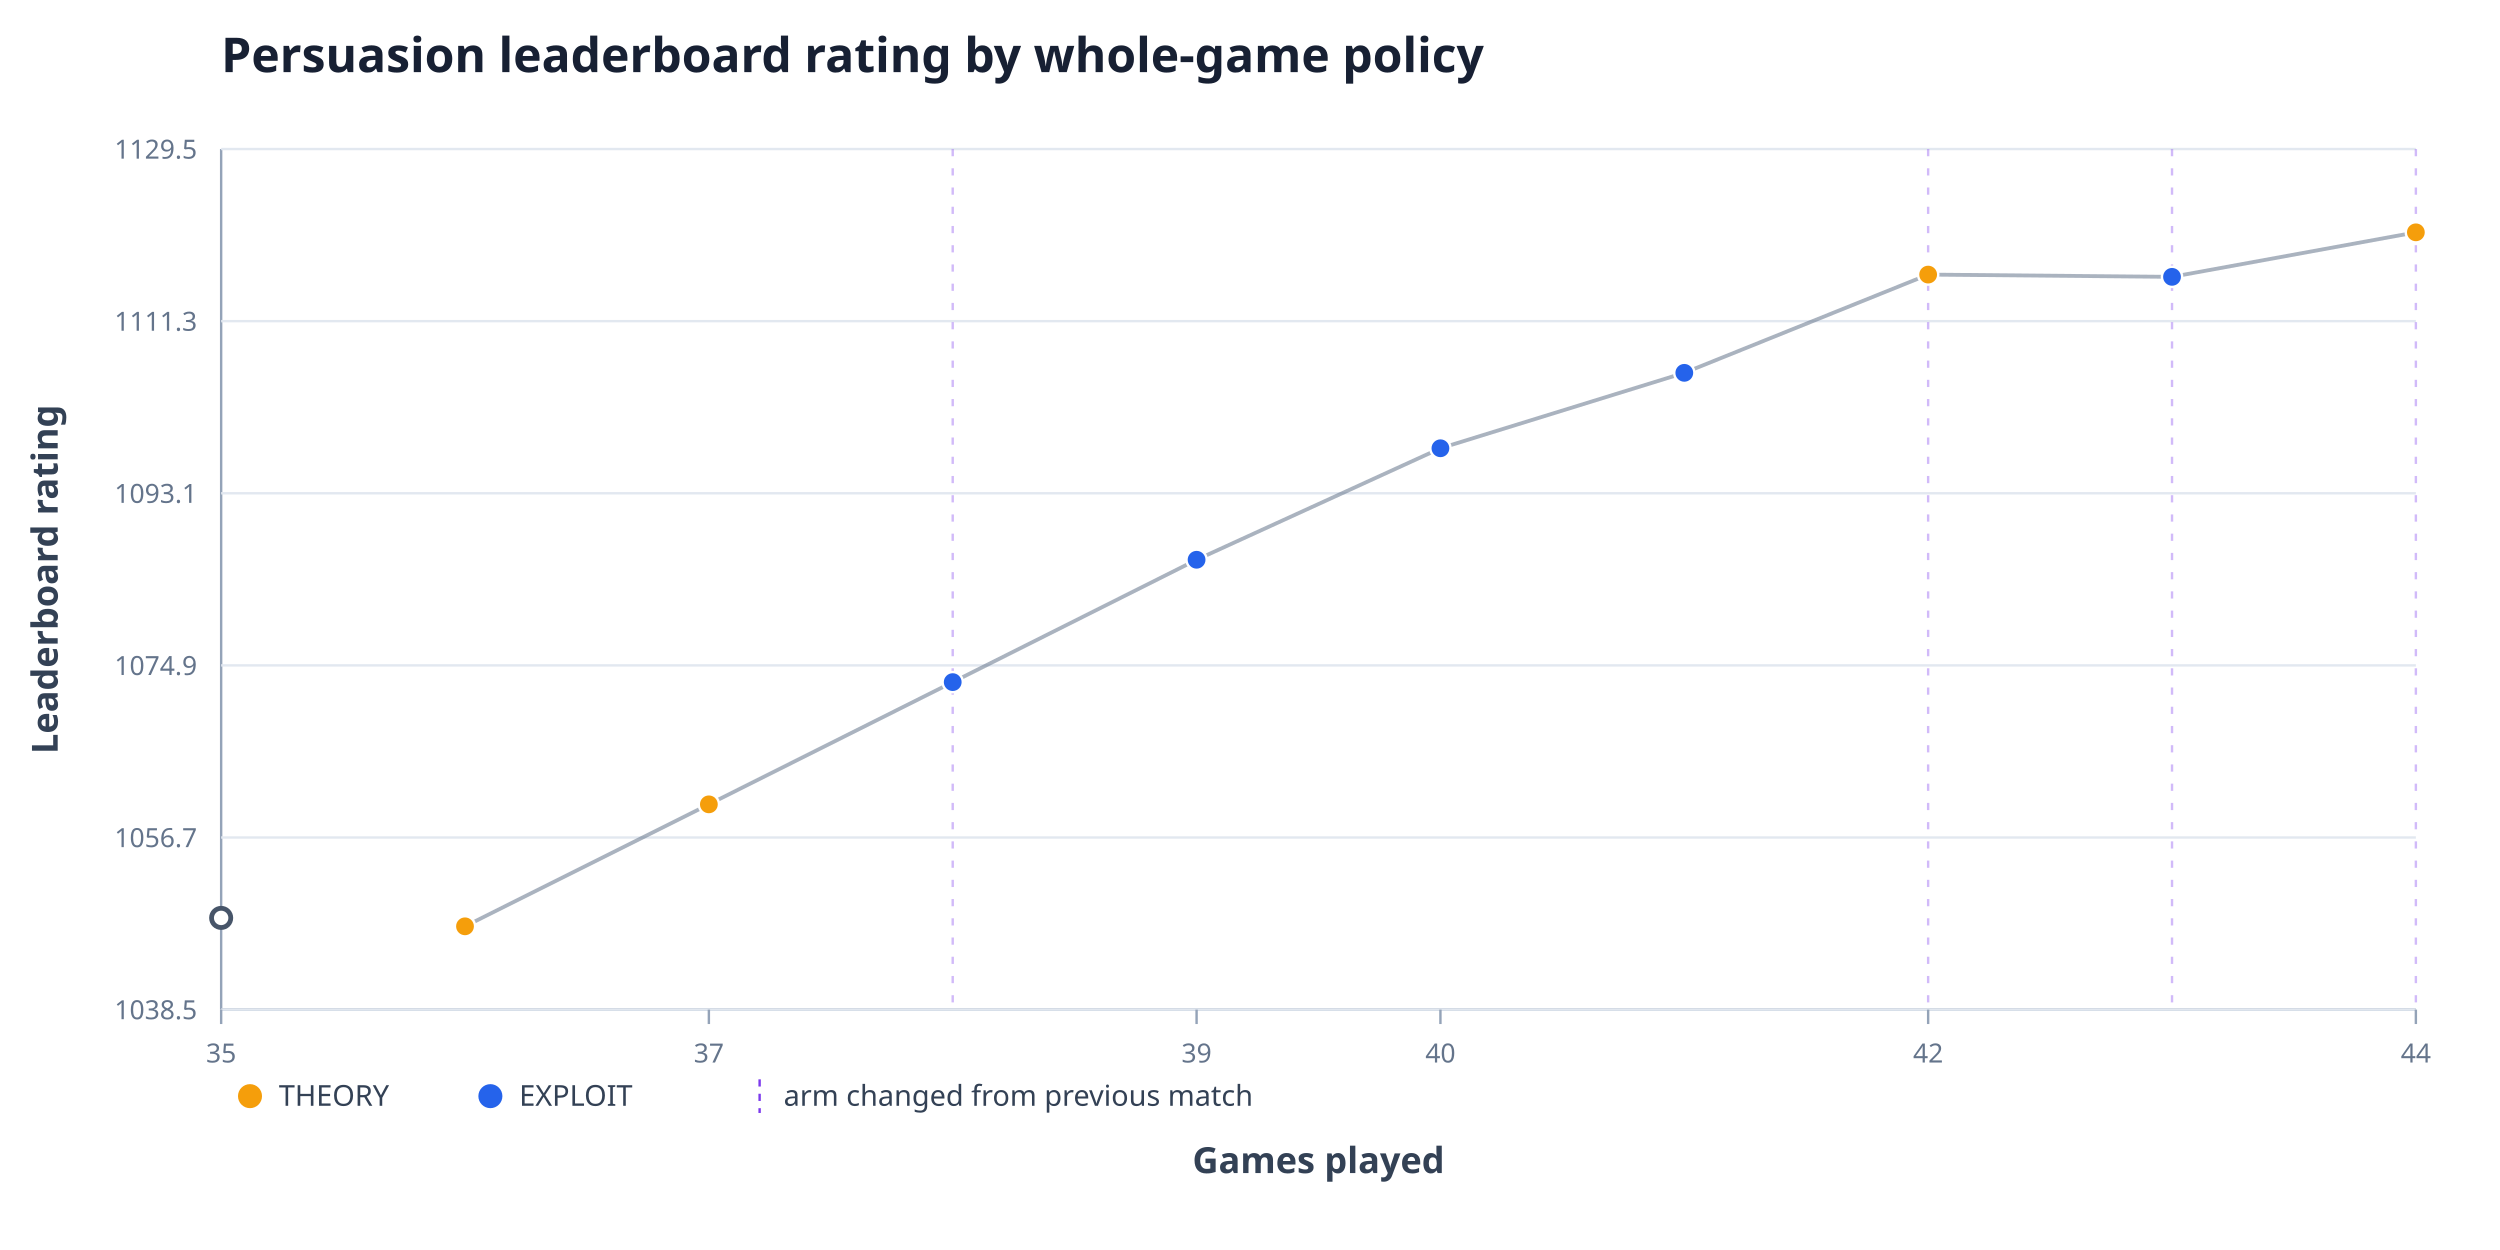
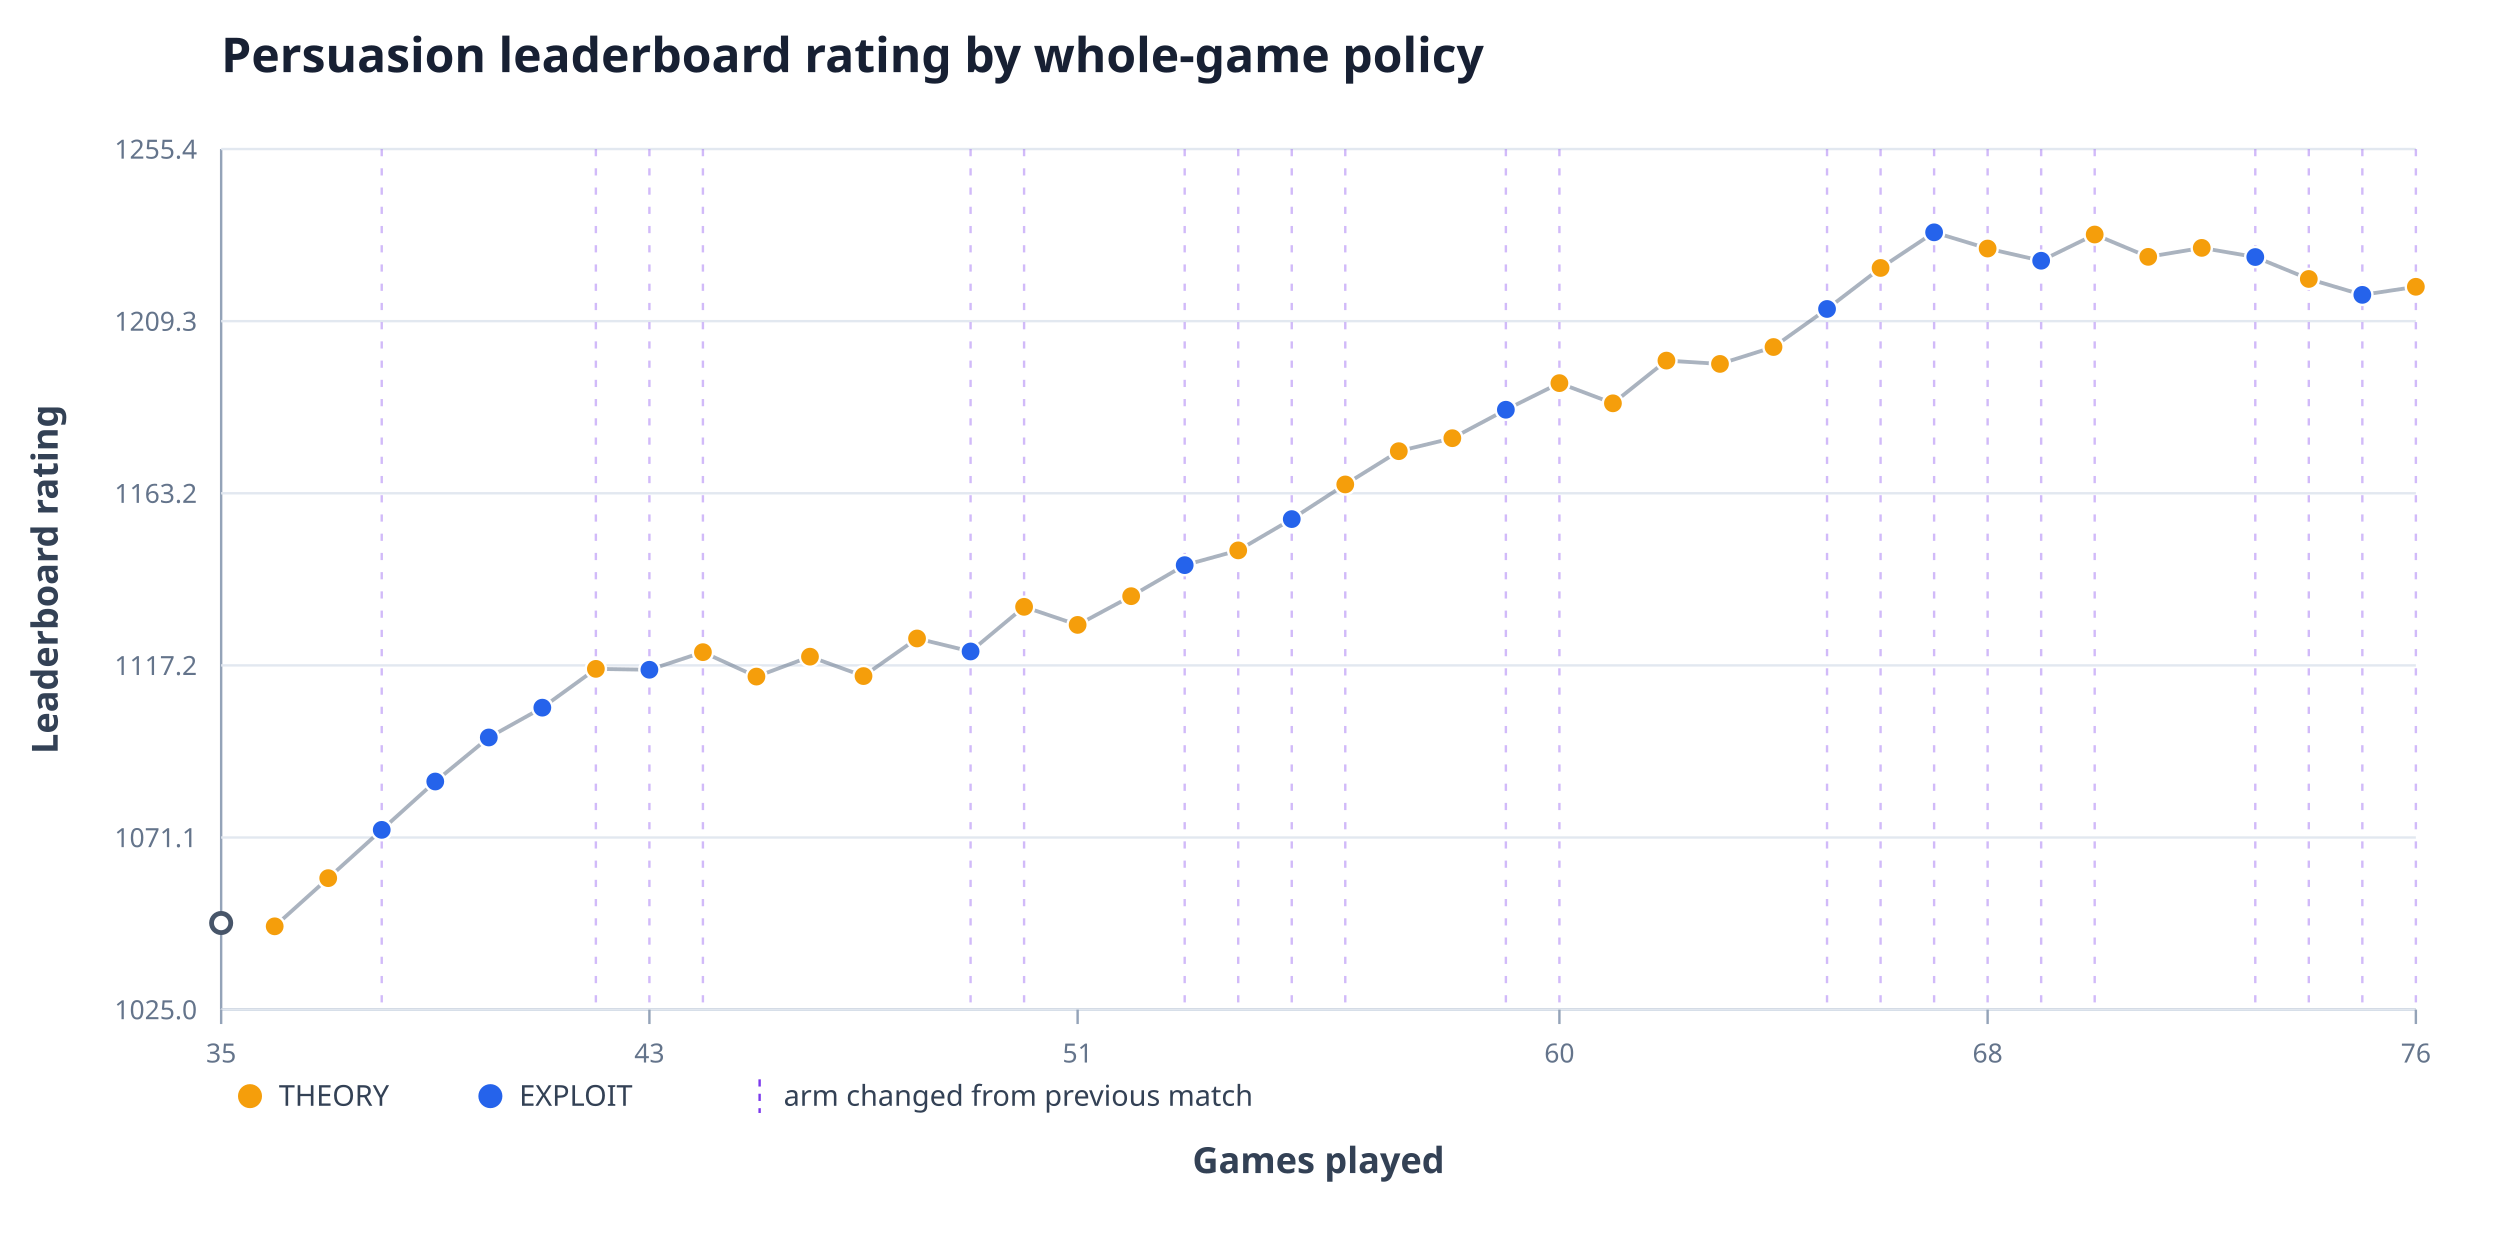
<svg xmlns="http://www.w3.org/2000/svg" width="1040" height="520" viewBox="0 0 1040 520" role="img">
  <rect width="1040" height="520" fill="white" />
  <text x="92.0" y="30" font-family="system-ui,sans-serif" font-size="20" font-weight="700" fill="#172033">Persuasion leaderboard rating by whole-game policy</text>
  <line x1="92.0" y1="420.0" x2="1005.0" y2="420.0" stroke="#94a3b8" />
  <line x1="92.0" y1="62.0" x2="92.0" y2="420.0" stroke="#94a3b8" />
  <text x="548.5" y="488" text-anchor="middle" font-family="system-ui,sans-serif" font-size="15" font-weight="650" fill="#334155">Games played</text>
  <text x="24" y="241.0" transform="rotate(-90 24 241.0)" text-anchor="middle" font-family="system-ui,sans-serif" font-size="15" font-weight="650" fill="#334155">Leaderboard rating</text>
  <line x1="92.0" y1="420.00" x2="1005.0" y2="420.00" stroke="#e2e8f0" />
-   <text x="82.0" y="424.00" text-anchor="end" font-family="system-ui,sans-serif" font-size="11" fill="#64748b">1038.5</text>
+   <text x="82.0" y="424.00" text-anchor="end" font-family="system-ui,sans-serif" font-size="11" fill="#64748b">1025.0</text>
  <line x1="92.0" y1="348.40" x2="1005.0" y2="348.40" stroke="#e2e8f0" />
-   <text x="82.0" y="352.40" text-anchor="end" font-family="system-ui,sans-serif" font-size="11" fill="#64748b">1056.7</text>
+   <text x="82.0" y="352.40" text-anchor="end" font-family="system-ui,sans-serif" font-size="11" fill="#64748b">1071.1</text>
  <line x1="92.0" y1="276.80" x2="1005.0" y2="276.80" stroke="#e2e8f0" />
-   <text x="82.0" y="280.80" text-anchor="end" font-family="system-ui,sans-serif" font-size="11" fill="#64748b">1074.9</text>
+   <text x="82.0" y="280.80" text-anchor="end" font-family="system-ui,sans-serif" font-size="11" fill="#64748b">1117.2</text>
  <line x1="92.0" y1="205.20" x2="1005.0" y2="205.20" stroke="#e2e8f0" />
-   <text x="82.0" y="209.20" text-anchor="end" font-family="system-ui,sans-serif" font-size="11" fill="#64748b">1093.1</text>
+   <text x="82.0" y="209.20" text-anchor="end" font-family="system-ui,sans-serif" font-size="11" fill="#64748b">1163.2</text>
  <line x1="92.0" y1="133.60" x2="1005.0" y2="133.60" stroke="#e2e8f0" />
-   <text x="82.0" y="137.60" text-anchor="end" font-family="system-ui,sans-serif" font-size="11" fill="#64748b">1111.3</text>
+   <text x="82.0" y="137.60" text-anchor="end" font-family="system-ui,sans-serif" font-size="11" fill="#64748b">1209.3</text>
  <line x1="92.0" y1="62.00" x2="1005.0" y2="62.00" stroke="#e2e8f0" />
-   <text x="82.0" y="66.00" text-anchor="end" font-family="system-ui,sans-serif" font-size="11" fill="#64748b">1129.5</text>
+   <text x="82.0" y="66.00" text-anchor="end" font-family="system-ui,sans-serif" font-size="11" fill="#64748b">1255.4</text>
  <line x1="92.00" y1="420.0" x2="92.00" y2="426.0" stroke="#94a3b8" />
  <text x="92.00" y="442.0" text-anchor="middle" font-family="system-ui,sans-serif" font-size="11" fill="#64748b">35</text>
-   <line x1="294.89" y1="420.0" x2="294.89" y2="426.0" stroke="#94a3b8" />
-   <text x="294.89" y="442.0" text-anchor="middle" font-family="system-ui,sans-serif" font-size="11" fill="#64748b">37</text>
-   <line x1="497.78" y1="420.0" x2="497.78" y2="426.0" stroke="#94a3b8" />
-   <text x="497.78" y="442.0" text-anchor="middle" font-family="system-ui,sans-serif" font-size="11" fill="#64748b">39</text>
-   <line x1="599.22" y1="420.0" x2="599.22" y2="426.0" stroke="#94a3b8" />
-   <text x="599.22" y="442.0" text-anchor="middle" font-family="system-ui,sans-serif" font-size="11" fill="#64748b">40</text>
-   <line x1="802.11" y1="420.0" x2="802.11" y2="426.0" stroke="#94a3b8" />
-   <text x="802.11" y="442.0" text-anchor="middle" font-family="system-ui,sans-serif" font-size="11" fill="#64748b">42</text>
+   <line x1="270.15" y1="420.0" x2="270.15" y2="426.0" stroke="#94a3b8" />
+   <text x="270.15" y="442.0" text-anchor="middle" font-family="system-ui,sans-serif" font-size="11" fill="#64748b">43</text>
+   <line x1="448.29" y1="420.0" x2="448.29" y2="426.0" stroke="#94a3b8" />
+   <text x="448.29" y="442.0" text-anchor="middle" font-family="system-ui,sans-serif" font-size="11" fill="#64748b">51</text>
+   <line x1="648.71" y1="420.0" x2="648.71" y2="426.0" stroke="#94a3b8" />
+   <text x="648.71" y="442.0" text-anchor="middle" font-family="system-ui,sans-serif" font-size="11" fill="#64748b">60</text>
+   <line x1="826.85" y1="420.0" x2="826.85" y2="426.0" stroke="#94a3b8" />
+   <text x="826.85" y="442.0" text-anchor="middle" font-family="system-ui,sans-serif" font-size="11" fill="#64748b">68</text>
  <line x1="1005.00" y1="420.0" x2="1005.00" y2="426.0" stroke="#94a3b8" />
-   <text x="1005.00" y="442.0" text-anchor="middle" font-family="system-ui,sans-serif" font-size="11" fill="#64748b">44</text>
-   <circle cx="92.00" cy="381.85" r="4" fill="white" stroke="#475569" stroke-width="2" />
-   <polyline points="193.44,385.35 294.89,334.61 396.33,283.76 497.78,232.86 599.22,186.48 700.67,155.10 802.11,114.23 903.56,115.17 1005.00,96.65" fill="none" stroke="#64748b" stroke-width="1.6" opacity="0.55" />
-   <circle cx="193.44" cy="385.35" r="4.2" fill="#f59e0b" stroke="white" stroke-width="1" />
-   <circle cx="294.89" cy="334.61" r="4.2" fill="#f59e0b" stroke="white" stroke-width="1" />
-   <line x1="396.33" y1="62.0" x2="396.33" y2="420.0" stroke="#7c3aed" stroke-width="1" stroke-dasharray="3,5" opacity="0.35" />
-   <circle cx="396.33" cy="283.76" r="4.2" fill="#2563eb" stroke="white" stroke-width="1" />
-   <circle cx="497.78" cy="232.86" r="4.2" fill="#2563eb" stroke="white" stroke-width="1" />
-   <circle cx="599.22" cy="186.48" r="4.2" fill="#2563eb" stroke="white" stroke-width="1" />
-   <circle cx="700.67" cy="155.10" r="4.2" fill="#2563eb" stroke="white" stroke-width="1" />
-   <line x1="802.11" y1="62.0" x2="802.11" y2="420.0" stroke="#7c3aed" stroke-width="1" stroke-dasharray="3,5" opacity="0.35" />
-   <circle cx="802.11" cy="114.23" r="4.2" fill="#f59e0b" stroke="white" stroke-width="1" />
-   <line x1="903.56" y1="62.0" x2="903.56" y2="420.0" stroke="#7c3aed" stroke-width="1" stroke-dasharray="3,5" opacity="0.35" />
-   <circle cx="903.56" cy="115.17" r="4.2" fill="#2563eb" stroke="white" stroke-width="1" />
+   <text x="1005.00" y="442.0" text-anchor="middle" font-family="system-ui,sans-serif" font-size="11" fill="#64748b">76</text>
+   <circle cx="92.00" cy="383.97" r="4" fill="white" stroke="#475569" stroke-width="2" />
+   <polyline points="114.27,385.35 136.54,365.31 158.80,345.22 181.07,325.11 203.34,306.79 225.61,294.39 247.88,278.25 270.15,278.62 292.41,271.30 314.68,281.46 336.95,273.18 359.22,281.25 381.49,265.60 403.76,271.01 426.02,252.44 448.29,259.96 470.56,248.01 492.83,235.10 515.10,228.96 537.37,215.94 559.63,201.53 581.90,187.69 604.17,182.29 626.44,170.45 648.71,159.38 670.98,167.78 693.24,150.01 715.51,151.39 737.78,144.36 760.05,128.53 782.32,111.47 804.59,96.65 826.85,103.39 849.12,108.47 871.39,97.56 893.66,106.85 915.93,103.12 938.20,106.93 960.46,116.05 982.73,122.66 1005.00,119.30" fill="none" stroke="#64748b" stroke-width="1.6" opacity="0.55" />
+   <circle cx="114.27" cy="385.35" r="4.2" fill="#f59e0b" stroke="white" stroke-width="1" />
+   <circle cx="136.54" cy="365.31" r="4.2" fill="#f59e0b" stroke="white" stroke-width="1" />
+   <line x1="158.80" y1="62.0" x2="158.80" y2="420.0" stroke="#7c3aed" stroke-width="1" stroke-dasharray="3,5" opacity="0.35" />
+   <circle cx="158.80" cy="345.22" r="4.2" fill="#2563eb" stroke="white" stroke-width="1" />
+   <circle cx="181.07" cy="325.11" r="4.2" fill="#2563eb" stroke="white" stroke-width="1" />
+   <circle cx="203.34" cy="306.79" r="4.2" fill="#2563eb" stroke="white" stroke-width="1" />
+   <circle cx="225.61" cy="294.39" r="4.2" fill="#2563eb" stroke="white" stroke-width="1" />
+   <line x1="247.88" y1="62.0" x2="247.88" y2="420.0" stroke="#7c3aed" stroke-width="1" stroke-dasharray="3,5" opacity="0.35" />
+   <circle cx="247.88" cy="278.25" r="4.2" fill="#f59e0b" stroke="white" stroke-width="1" />
+   <line x1="270.15" y1="62.0" x2="270.15" y2="420.0" stroke="#7c3aed" stroke-width="1" stroke-dasharray="3,5" opacity="0.35" />
+   <circle cx="270.15" cy="278.62" r="4.2" fill="#2563eb" stroke="white" stroke-width="1" />
+   <line x1="292.41" y1="62.0" x2="292.41" y2="420.0" stroke="#7c3aed" stroke-width="1" stroke-dasharray="3,5" opacity="0.35" />
+   <circle cx="292.41" cy="271.30" r="4.2" fill="#f59e0b" stroke="white" stroke-width="1" />
+   <circle cx="314.68" cy="281.46" r="4.2" fill="#f59e0b" stroke="white" stroke-width="1" />
+   <circle cx="336.95" cy="273.18" r="4.2" fill="#f59e0b" stroke="white" stroke-width="1" />
+   <circle cx="359.22" cy="281.25" r="4.2" fill="#f59e0b" stroke="white" stroke-width="1" />
+   <circle cx="381.49" cy="265.60" r="4.2" fill="#f59e0b" stroke="white" stroke-width="1" />
+   <line x1="403.76" y1="62.0" x2="403.76" y2="420.0" stroke="#7c3aed" stroke-width="1" stroke-dasharray="3,5" opacity="0.35" />
+   <circle cx="403.76" cy="271.01" r="4.2" fill="#2563eb" stroke="white" stroke-width="1" />
+   <line x1="426.02" y1="62.0" x2="426.02" y2="420.0" stroke="#7c3aed" stroke-width="1" stroke-dasharray="3,5" opacity="0.35" />
+   <circle cx="426.02" cy="252.44" r="4.2" fill="#f59e0b" stroke="white" stroke-width="1" />
+   <circle cx="448.29" cy="259.96" r="4.2" fill="#f59e0b" stroke="white" stroke-width="1" />
+   <circle cx="470.56" cy="248.01" r="4.2" fill="#f59e0b" stroke="white" stroke-width="1" />
+   <line x1="492.83" y1="62.0" x2="492.83" y2="420.0" stroke="#7c3aed" stroke-width="1" stroke-dasharray="3,5" opacity="0.35" />
+   <circle cx="492.83" cy="235.10" r="4.2" fill="#2563eb" stroke="white" stroke-width="1" />
+   <line x1="515.10" y1="62.0" x2="515.10" y2="420.0" stroke="#7c3aed" stroke-width="1" stroke-dasharray="3,5" opacity="0.35" />
+   <circle cx="515.10" cy="228.96" r="4.2" fill="#f59e0b" stroke="white" stroke-width="1" />
+   <line x1="537.37" y1="62.0" x2="537.37" y2="420.0" stroke="#7c3aed" stroke-width="1" stroke-dasharray="3,5" opacity="0.35" />
+   <circle cx="537.37" cy="215.94" r="4.2" fill="#2563eb" stroke="white" stroke-width="1" />
+   <line x1="559.63" y1="62.0" x2="559.63" y2="420.0" stroke="#7c3aed" stroke-width="1" stroke-dasharray="3,5" opacity="0.35" />
+   <circle cx="559.63" cy="201.53" r="4.2" fill="#f59e0b" stroke="white" stroke-width="1" />
+   <circle cx="581.90" cy="187.69" r="4.2" fill="#f59e0b" stroke="white" stroke-width="1" />
+   <circle cx="604.17" cy="182.29" r="4.2" fill="#f59e0b" stroke="white" stroke-width="1" />
+   <line x1="626.44" y1="62.0" x2="626.44" y2="420.0" stroke="#7c3aed" stroke-width="1" stroke-dasharray="3,5" opacity="0.35" />
+   <circle cx="626.44" cy="170.45" r="4.2" fill="#2563eb" stroke="white" stroke-width="1" />
+   <line x1="648.71" y1="62.0" x2="648.71" y2="420.0" stroke="#7c3aed" stroke-width="1" stroke-dasharray="3,5" opacity="0.35" />
+   <circle cx="648.71" cy="159.38" r="4.2" fill="#f59e0b" stroke="white" stroke-width="1" />
+   <circle cx="670.98" cy="167.78" r="4.2" fill="#f59e0b" stroke="white" stroke-width="1" />
+   <circle cx="693.24" cy="150.01" r="4.2" fill="#f59e0b" stroke="white" stroke-width="1" />
+   <circle cx="715.51" cy="151.39" r="4.2" fill="#f59e0b" stroke="white" stroke-width="1" />
+   <circle cx="737.78" cy="144.36" r="4.2" fill="#f59e0b" stroke="white" stroke-width="1" />
+   <line x1="760.05" y1="62.0" x2="760.05" y2="420.0" stroke="#7c3aed" stroke-width="1" stroke-dasharray="3,5" opacity="0.35" />
+   <circle cx="760.05" cy="128.53" r="4.2" fill="#2563eb" stroke="white" stroke-width="1" />
+   <line x1="782.32" y1="62.0" x2="782.32" y2="420.0" stroke="#7c3aed" stroke-width="1" stroke-dasharray="3,5" opacity="0.35" />
+   <circle cx="782.32" cy="111.47" r="4.2" fill="#f59e0b" stroke="white" stroke-width="1" />
+   <line x1="804.59" y1="62.0" x2="804.59" y2="420.0" stroke="#7c3aed" stroke-width="1" stroke-dasharray="3,5" opacity="0.35" />
+   <circle cx="804.59" cy="96.65" r="4.2" fill="#2563eb" stroke="white" stroke-width="1" />
+   <line x1="826.85" y1="62.0" x2="826.85" y2="420.0" stroke="#7c3aed" stroke-width="1" stroke-dasharray="3,5" opacity="0.35" />
+   <circle cx="826.85" cy="103.39" r="4.2" fill="#f59e0b" stroke="white" stroke-width="1" />
+   <line x1="849.12" y1="62.0" x2="849.12" y2="420.0" stroke="#7c3aed" stroke-width="1" stroke-dasharray="3,5" opacity="0.35" />
+   <circle cx="849.12" cy="108.47" r="4.2" fill="#2563eb" stroke="white" stroke-width="1" />
+   <line x1="871.39" y1="62.0" x2="871.39" y2="420.0" stroke="#7c3aed" stroke-width="1" stroke-dasharray="3,5" opacity="0.35" />
+   <circle cx="871.39" cy="97.56" r="4.2" fill="#f59e0b" stroke="white" stroke-width="1" />
+   <circle cx="893.66" cy="106.85" r="4.2" fill="#f59e0b" stroke="white" stroke-width="1" />
+   <circle cx="915.93" cy="103.12" r="4.2" fill="#f59e0b" stroke="white" stroke-width="1" />
+   <line x1="938.20" y1="62.0" x2="938.20" y2="420.0" stroke="#7c3aed" stroke-width="1" stroke-dasharray="3,5" opacity="0.35" />
+   <circle cx="938.20" cy="106.93" r="4.2" fill="#2563eb" stroke="white" stroke-width="1" />
+   <line x1="960.46" y1="62.0" x2="960.46" y2="420.0" stroke="#7c3aed" stroke-width="1" stroke-dasharray="3,5" opacity="0.35" />
+   <circle cx="960.46" cy="116.05" r="4.2" fill="#f59e0b" stroke="white" stroke-width="1" />
+   <line x1="982.73" y1="62.0" x2="982.73" y2="420.0" stroke="#7c3aed" stroke-width="1" stroke-dasharray="3,5" opacity="0.35" />
+   <circle cx="982.73" cy="122.66" r="4.2" fill="#2563eb" stroke="white" stroke-width="1" />
  <line x1="1005.00" y1="62.0" x2="1005.00" y2="420.0" stroke="#7c3aed" stroke-width="1" stroke-dasharray="3,5" opacity="0.35" />
-   <circle cx="1005.00" cy="96.65" r="4.2" fill="#f59e0b" stroke="white" stroke-width="1" />
+   <circle cx="1005.00" cy="119.30" r="4.2" fill="#f59e0b" stroke="white" stroke-width="1" />
  <circle cx="104.0" cy="456" r="5" fill="#f59e0b" />
  <text x="116.0" y="460" font-family="system-ui,sans-serif" font-size="12" fill="#334155">THEORY</text>
  <circle cx="204.0" cy="456" r="5" fill="#2563eb" />
  <text x="216.0" y="460" font-family="system-ui,sans-serif" font-size="12" fill="#334155">EXPLOIT</text>
  <line x1="316.0" y1="449" x2="316.0" y2="463" stroke="#7c3aed" stroke-dasharray="3,3" />
  <text x="326.0" y="460" font-family="system-ui,sans-serif" font-size="12" fill="#334155">arm changed from previous match</text>
</svg>
